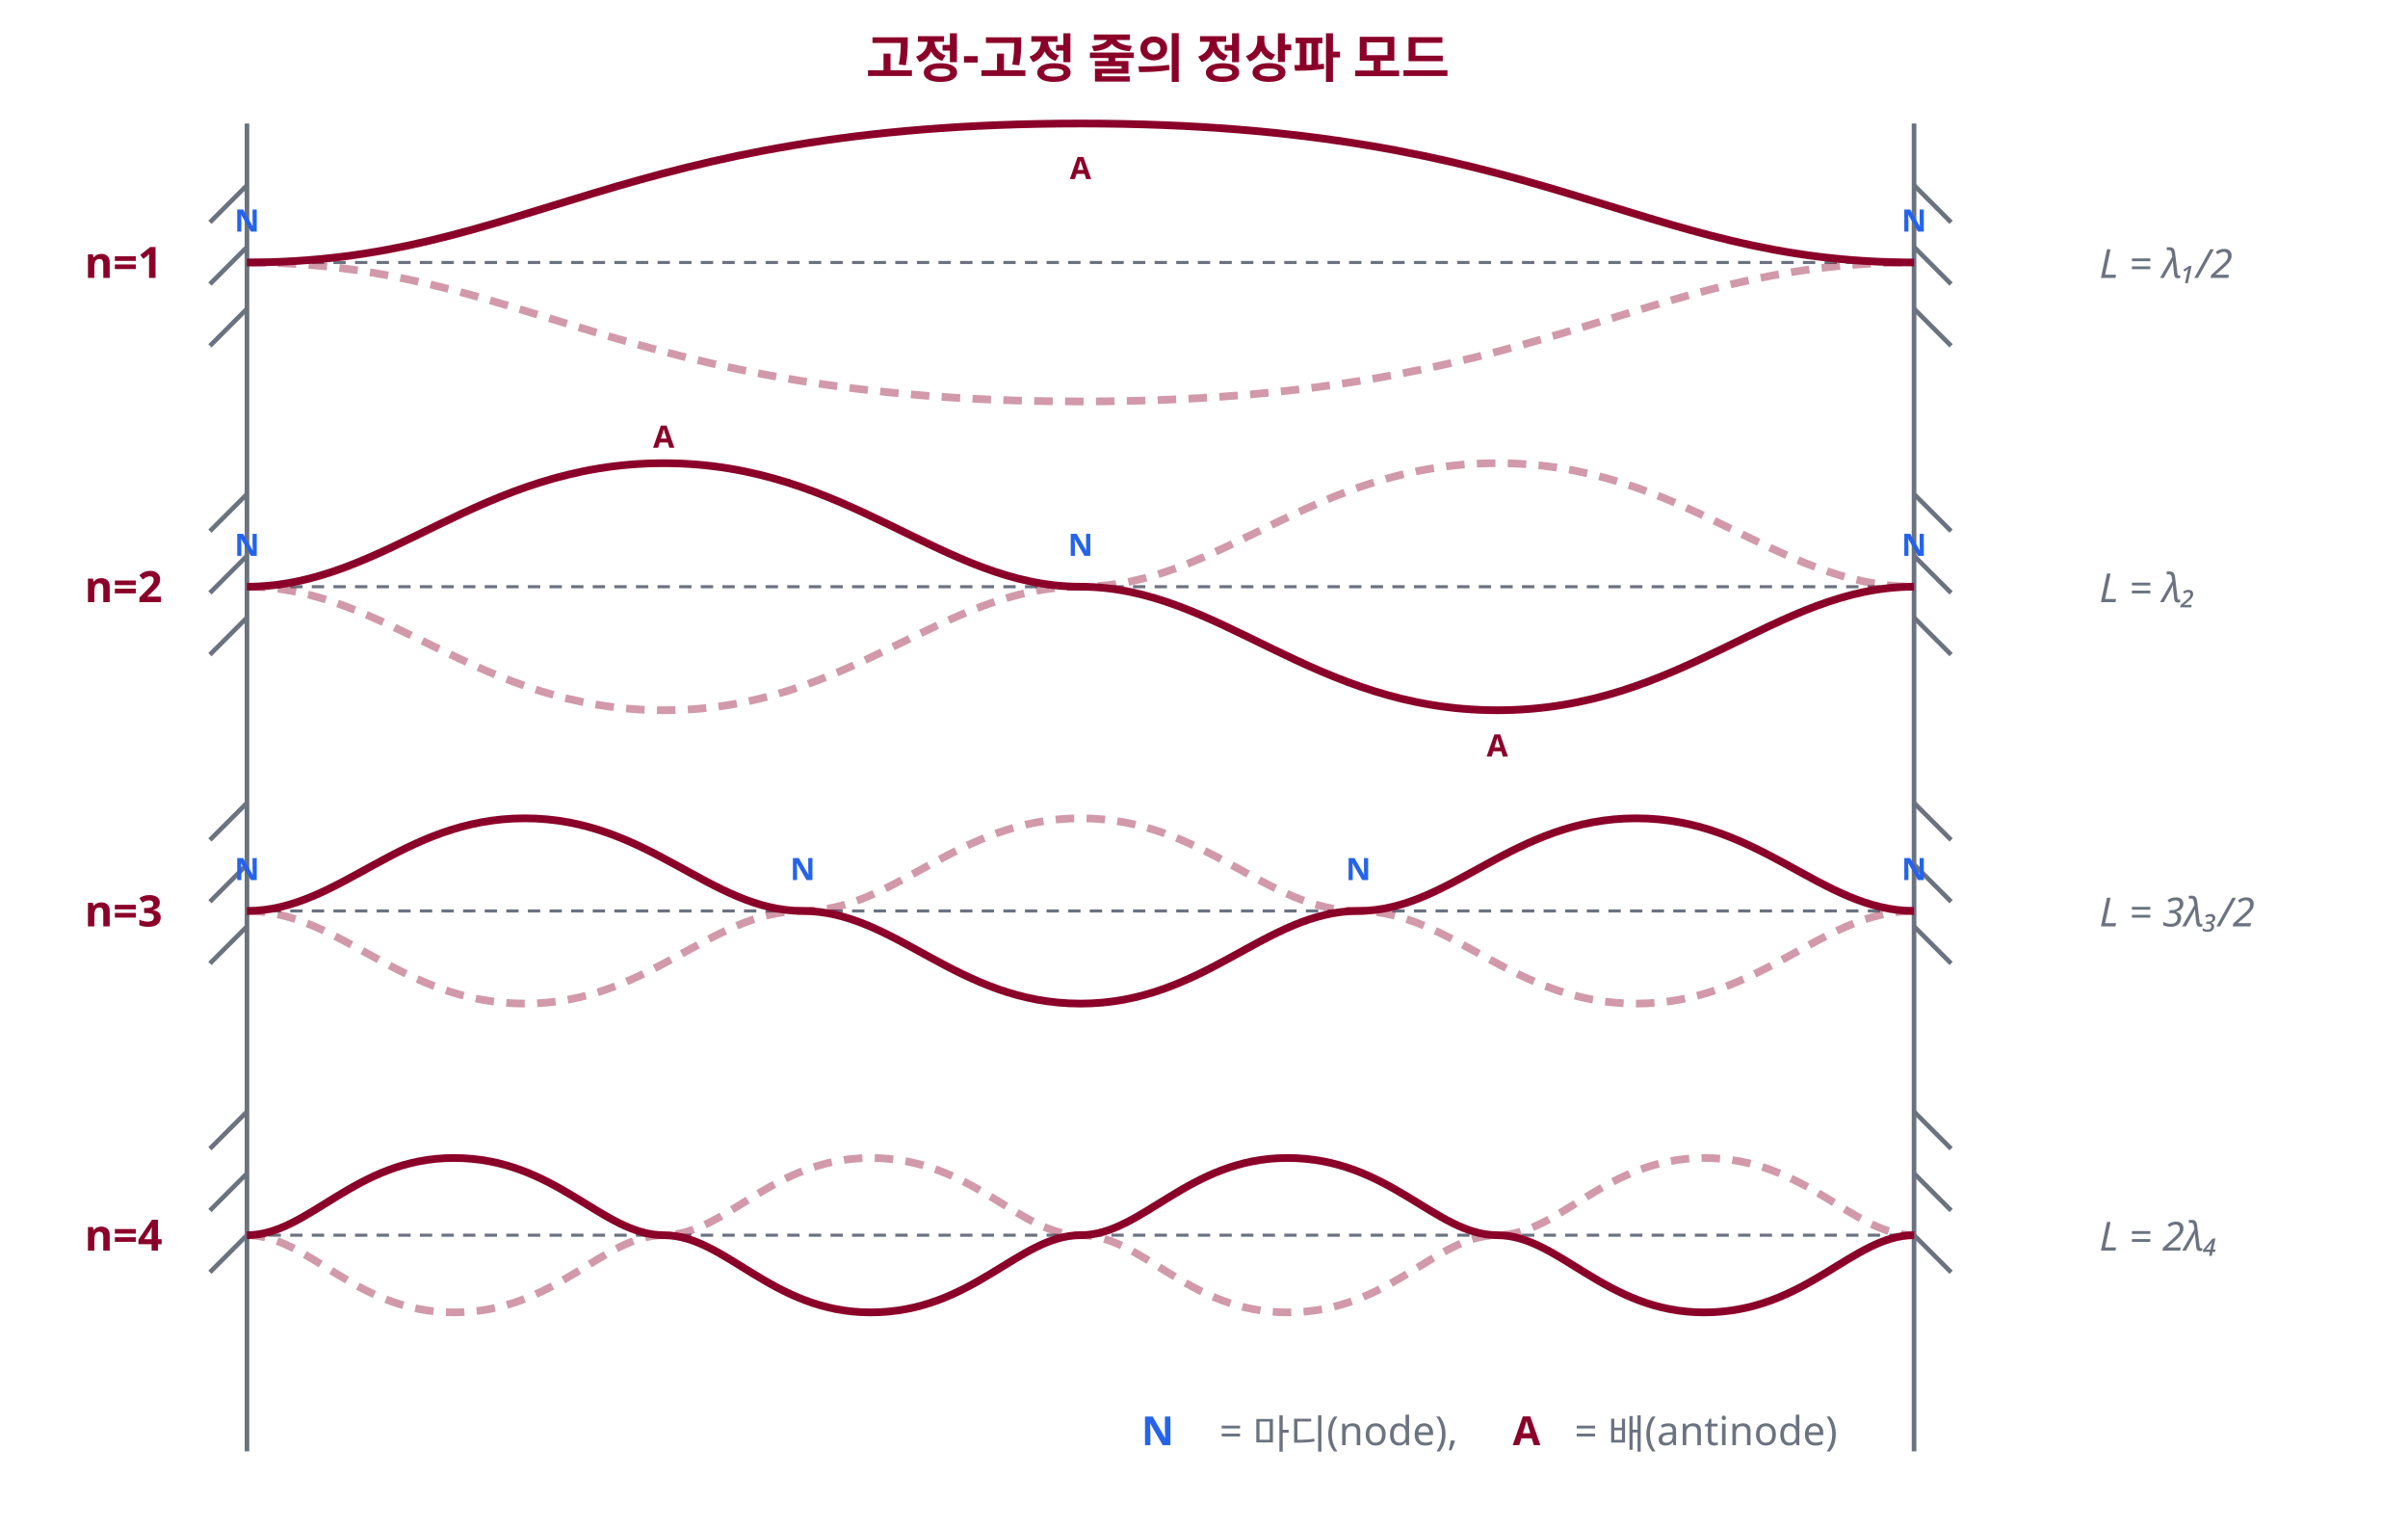
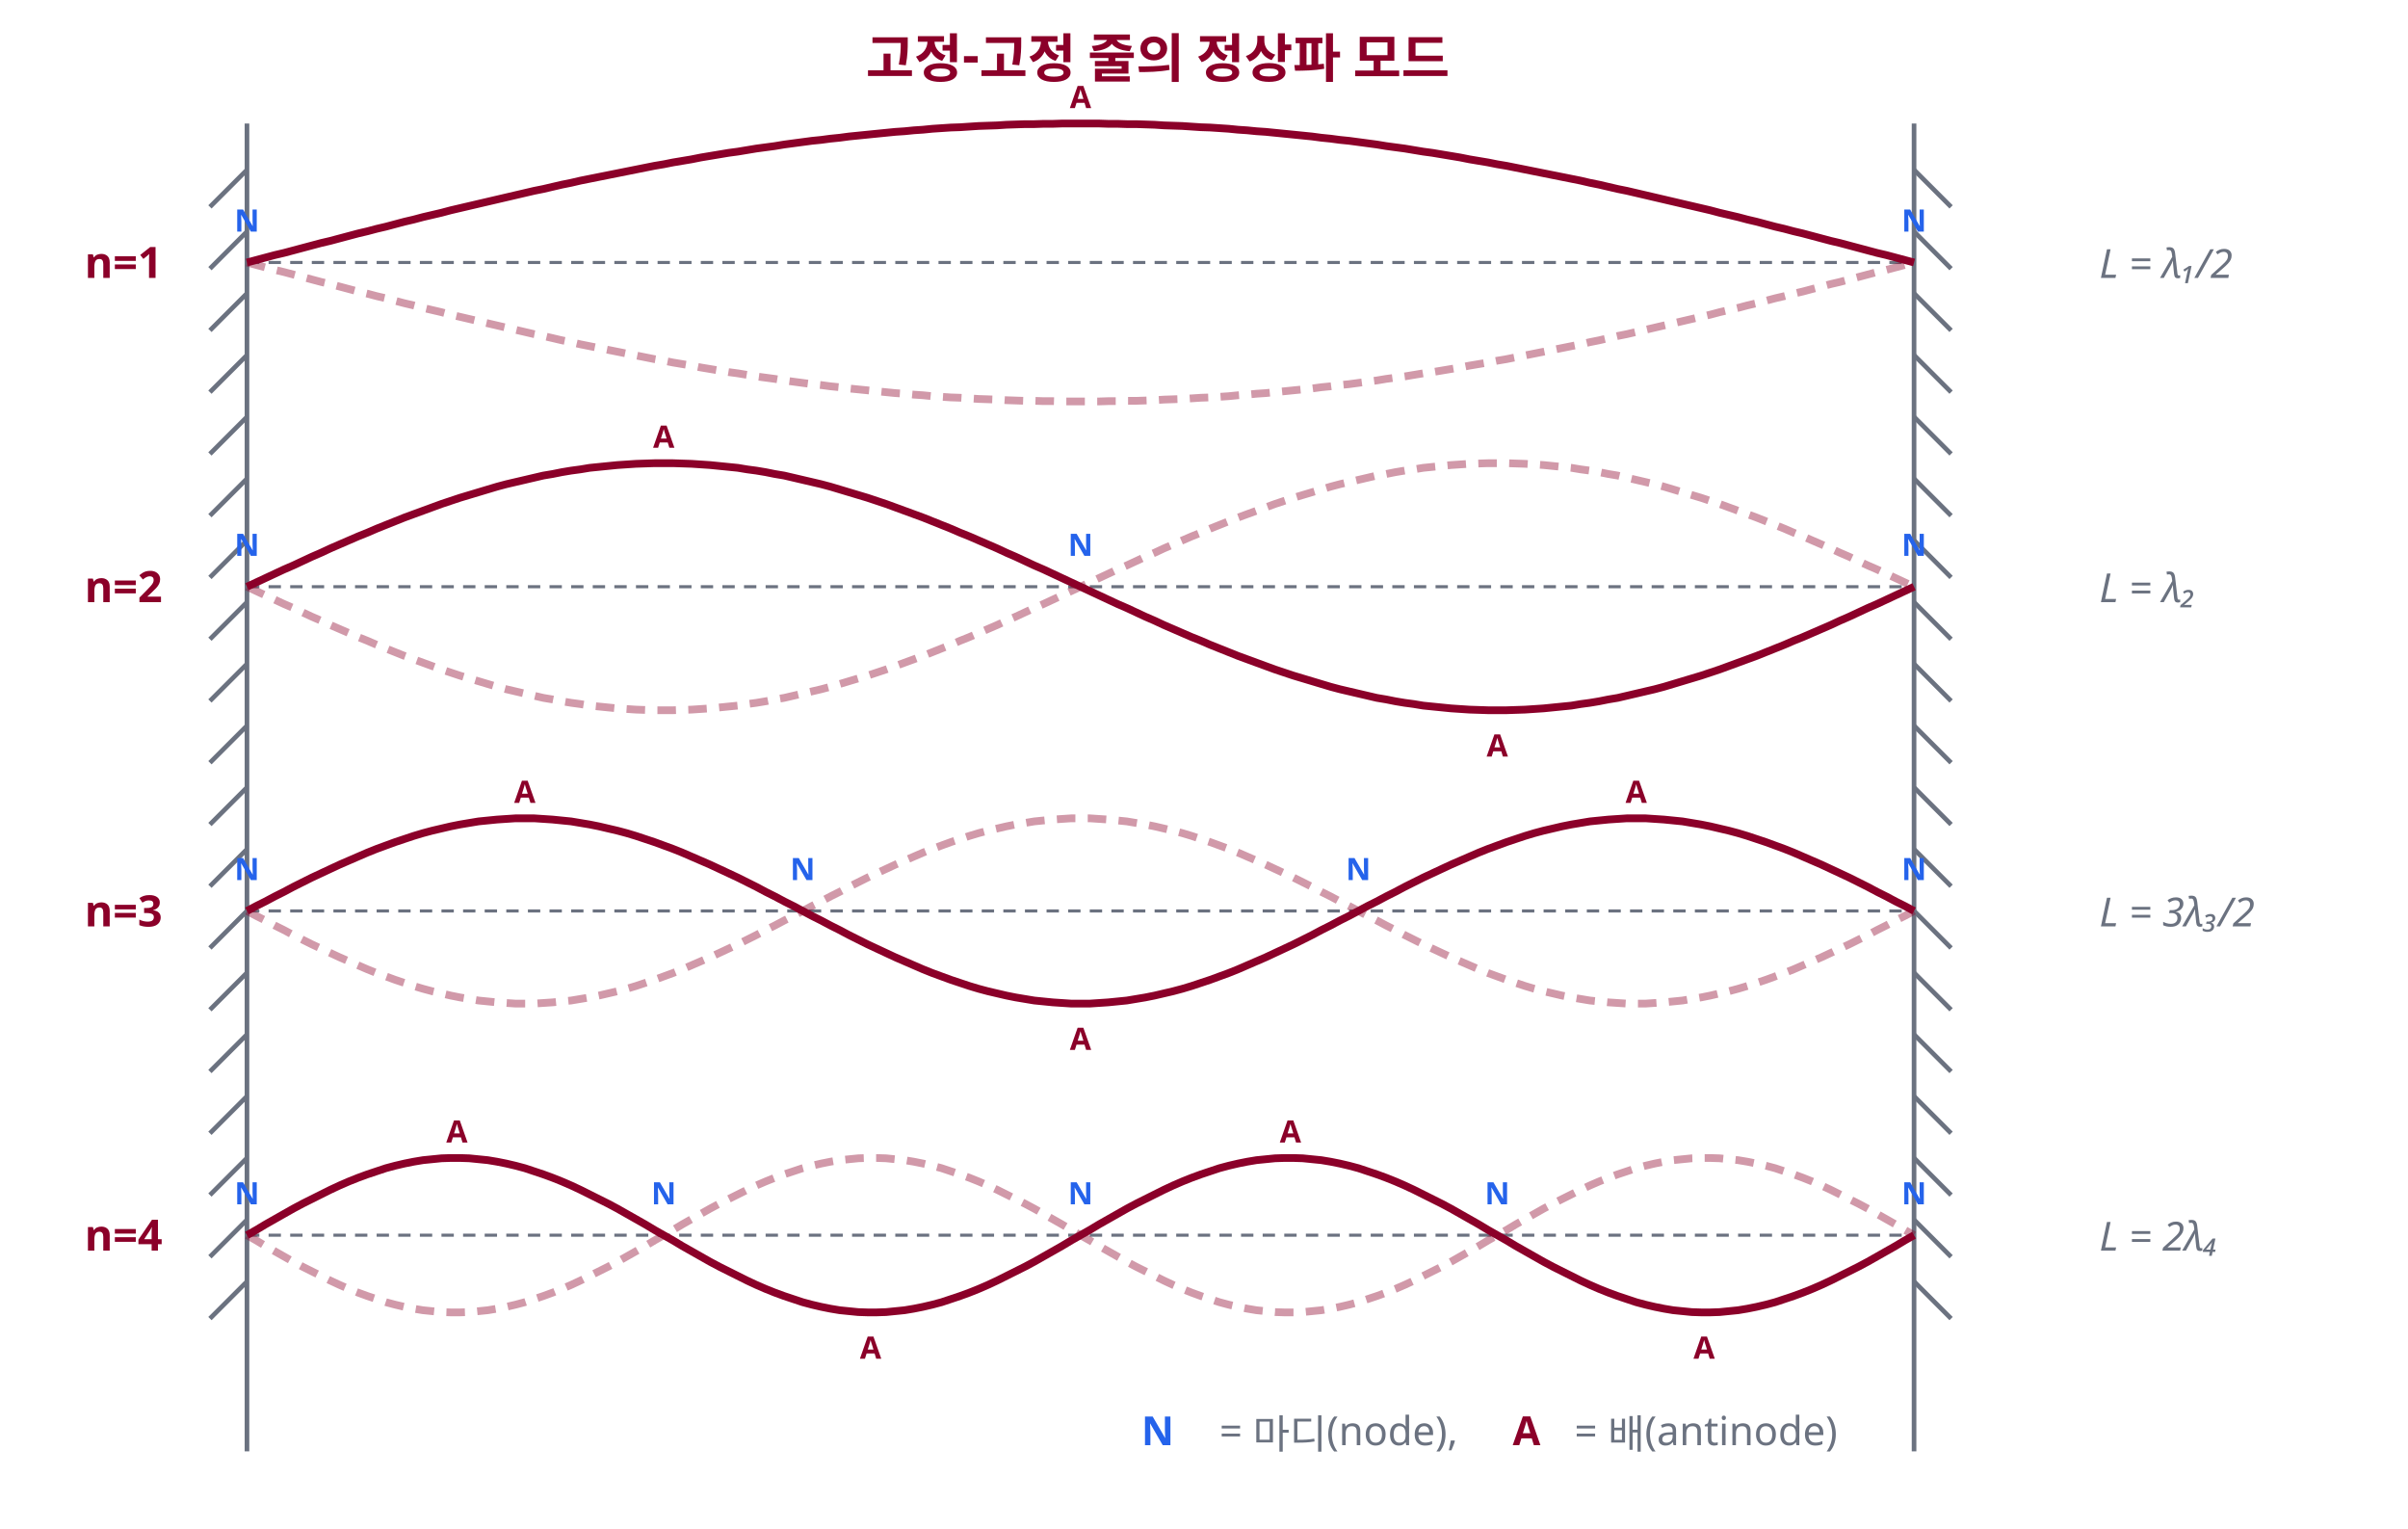
<svg xmlns="http://www.w3.org/2000/svg" viewBox="0 0 780 495" font-family="sans-serif">
  <text x="375" y="25" text-anchor="middle" font-size="17" font-weight="bold" fill="#8B0029">고정-고정 줄의 정상파 모드</text>
  <g stroke="#6B7280" stroke-width="1.5">
    <line x1="80" y1="40" x2="80" y2="470" />
-     <line x1="80" y1="60" x2="68" y2="72" />
-     <line x1="80" y1="80" x2="68" y2="92" />
-     <line x1="80" y1="100" x2="68" y2="112" />
-     <line x1="80" y1="160" x2="68" y2="172" />
-     <line x1="80" y1="180" x2="68" y2="192" />
-     <line x1="80" y1="200" x2="68" y2="212" />
-     <line x1="80" y1="260" x2="68" y2="272" />
-     <line x1="80" y1="280" x2="68" y2="292" />
-     <line x1="80" y1="300" x2="68" y2="312" />
-     <line x1="80" y1="360" x2="68" y2="372" />
-     <line x1="80" y1="380" x2="68" y2="392" />
-     <line x1="80" y1="400" x2="68" y2="412" />
    <line x1="620" y1="40" x2="620" y2="470" />
-     <line x1="620" y1="60" x2="632" y2="72" />
-     <line x1="620" y1="80" x2="632" y2="92" />
-     <line x1="620" y1="100" x2="632" y2="112" />
-     <line x1="620" y1="160" x2="632" y2="172" />
-     <line x1="620" y1="180" x2="632" y2="192" />
-     <line x1="620" y1="200" x2="632" y2="212" />
-     <line x1="620" y1="260" x2="632" y2="272" />
-     <line x1="620" y1="280" x2="632" y2="292" />
-     <line x1="620" y1="300" x2="632" y2="312" />
-     <line x1="620" y1="360" x2="632" y2="372" />
-     <line x1="620" y1="380" x2="632" y2="392" />
-     <line x1="620" y1="400" x2="632" y2="412" />
+     <line x1="80" y1="55" x2="68" y2="67" />
+     <line x1="620" y1="55" x2="632" y2="67" />
+     <line x1="80" y1="75" x2="68" y2="87" />
+     <line x1="620" y1="75" x2="632" y2="87" />
+     <line x1="80" y1="95" x2="68" y2="107" />
+     <line x1="620" y1="95" x2="632" y2="107" />
+     <line x1="80" y1="115" x2="68" y2="127" />
+     <line x1="620" y1="115" x2="632" y2="127" />
+     <line x1="80" y1="135" x2="68" y2="147" />
+     <line x1="620" y1="135" x2="632" y2="147" />
+     <line x1="80" y1="155" x2="68" y2="167" />
+     <line x1="620" y1="155" x2="632" y2="167" />
+     <line x1="80" y1="175" x2="68" y2="187" />
+     <line x1="620" y1="175" x2="632" y2="187" />
+     <line x1="80" y1="195" x2="68" y2="207" />
+     <line x1="620" y1="195" x2="632" y2="207" />
+     <line x1="80" y1="215" x2="68" y2="227" />
+     <line x1="620" y1="215" x2="632" y2="227" />
+     <line x1="80" y1="235" x2="68" y2="247" />
+     <line x1="620" y1="235" x2="632" y2="247" />
+     <line x1="80" y1="255" x2="68" y2="267" />
+     <line x1="620" y1="255" x2="632" y2="267" />
+     <line x1="80" y1="275" x2="68" y2="287" />
+     <line x1="620" y1="275" x2="632" y2="287" />
+     <line x1="80" y1="295" x2="68" y2="307" />
+     <line x1="620" y1="295" x2="632" y2="307" />
+     <line x1="80" y1="315" x2="68" y2="327" />
+     <line x1="620" y1="315" x2="632" y2="327" />
+     <line x1="80" y1="335" x2="68" y2="347" />
+     <line x1="620" y1="335" x2="632" y2="347" />
+     <line x1="80" y1="355" x2="68" y2="367" />
+     <line x1="620" y1="355" x2="632" y2="367" />
+     <line x1="80" y1="375" x2="68" y2="387" />
+     <line x1="620" y1="375" x2="632" y2="387" />
+     <line x1="80" y1="395" x2="68" y2="407" />
+     <line x1="620" y1="395" x2="632" y2="407" />
+     <line x1="80" y1="415" x2="68" y2="427" />
+     <line x1="620" y1="415" x2="632" y2="427" />
  </g>
  <text x="40" y="90" text-anchor="middle" font-size="14" font-weight="bold" fill="#8B0029">n=1</text>
  <line x1="80" y1="85" x2="620" y2="85" stroke="#6B7280" stroke-width="1" stroke-dasharray="4 3" />
-   <path d="M 80,85 C 170,85 200,40 350,40 C 500,40 530,85 620,85" fill="none" stroke="#8B0029" stroke-width="2.5" />
-   <path d="M 80,85 C 170,85 200,130 350,130 C 500,130 530,85 620,85" fill="none" stroke="#8B0029" stroke-width="2.5" stroke-dasharray="6 4" opacity="0.4" />
+   <path d="M 80.0,85.0 L 83.0,84.2 L 86.0,83.4 L 89.0,82.6 L 92.0,81.9 L 95.0,81.1 L 98.0,80.3 L 101.0,79.5 L 104.0,78.7 L 107.0,78.0 L 110.0,77.2 L 113.0,76.4 L 116.0,75.6 L 119.0,74.9 L 122.0,74.1 L 125.0,73.4 L 128.0,72.6 L 131.0,71.8 L 134.0,71.1 L 137.0,70.3 L 140.0,69.6 L 143.0,68.9 L 146.0,68.1 L 149.0,67.4 L 152.0,66.7 L 155.0,66.0 L 158.0,65.3 L 161.0,64.6 L 164.0,63.9 L 167.0,63.2 L 170.0,62.5 L 173.0,61.8 L 176.0,61.2 L 179.0,60.5 L 182.0,59.8 L 185.0,59.2 L 188.0,58.5 L 191.0,57.9 L 194.0,57.3 L 197.0,56.7 L 200.0,56.1 L 203.0,55.5 L 206.0,54.9 L 209.0,54.3 L 212.0,53.7 L 215.0,53.2 L 218.0,52.6 L 221.0,52.1 L 224.0,51.6 L 227.0,51.0 L 230.0,50.5 L 233.0,50.0 L 236.0,49.5 L 239.0,49.1 L 242.0,48.6 L 245.0,48.1 L 248.0,47.7 L 251.0,47.3 L 254.0,46.8 L 257.0,46.4 L 260.0,46.0 L 263.0,45.6 L 266.0,45.3 L 269.0,44.9 L 272.0,44.6 L 275.0,44.2 L 278.0,43.9 L 281.0,43.6 L 284.0,43.3 L 287.0,43.0 L 290.0,42.7 L 293.0,42.5 L 296.0,42.2 L 299.0,42.0 L 302.0,41.7 L 305.0,41.5 L 308.0,41.3 L 311.0,41.2 L 314.0,41.0 L 317.0,40.8 L 320.0,40.7 L 323.0,40.6 L 326.0,40.4 L 329.0,40.3 L 332.0,40.2 L 335.0,40.2 L 338.0,40.1 L 341.0,40.1 L 344.0,40.0 L 347.0,40.0 L 350.0,40.0 L 353.0,40.0 L 356.0,40.0 L 359.0,40.1 L 362.0,40.1 L 365.0,40.2 L 368.0,40.2 L 371.0,40.3 L 374.0,40.4 L 377.0,40.6 L 380.0,40.7 L 383.0,40.8 L 386.0,41.0 L 389.0,41.2 L 392.0,41.3 L 395.0,41.5 L 398.0,41.7 L 401.0,42.0 L 404.0,42.2 L 407.0,42.5 L 410.0,42.7 L 413.0,43.0 L 416.0,43.3 L 419.0,43.6 L 422.0,43.9 L 425.0,44.2 L 428.0,44.6 L 431.0,44.9 L 434.0,45.3 L 437.0,45.6 L 440.0,46.0 L 443.0,46.4 L 446.0,46.8 L 449.0,47.3 L 452.0,47.7 L 455.0,48.1 L 458.0,48.6 L 461.0,49.1 L 464.0,49.5 L 467.0,50.0 L 470.0,50.5 L 473.0,51.0 L 476.0,51.6 L 479.0,52.1 L 482.0,52.6 L 485.0,53.2 L 488.0,53.7 L 491.0,54.3 L 494.0,54.9 L 497.0,55.5 L 500.0,56.1 L 503.0,56.7 L 506.0,57.3 L 509.0,57.9 L 512.0,58.5 L 515.0,59.2 L 518.0,59.8 L 521.0,60.5 L 524.0,61.2 L 527.0,61.8 L 530.0,62.5 L 533.0,63.2 L 536.0,63.9 L 539.0,64.6 L 542.0,65.3 L 545.0,66.0 L 548.0,66.7 L 551.0,67.4 L 554.0,68.1 L 557.0,68.9 L 560.0,69.6 L 563.0,70.3 L 566.0,71.1 L 569.0,71.8 L 572.0,72.6 L 575.0,73.4 L 578.0,74.1 L 581.0,74.9 L 584.0,75.6 L 587.0,76.4 L 590.0,77.2 L 593.0,78.0 L 596.0,78.7 L 599.0,79.5 L 602.0,80.3 L 605.0,81.1 L 608.0,81.9 L 611.0,82.6 L 614.0,83.4 L 617.0,84.2 L 620.0,85.0" fill="none" stroke="#8B0029" stroke-width="2.5" />
+   <path d="M 80.0,85.0 L 83.0,85.8 L 86.0,86.6 L 89.0,87.4 L 92.0,88.1 L 95.0,88.9 L 98.0,89.7 L 101.0,90.5 L 104.0,91.3 L 107.0,92.0 L 110.0,92.8 L 113.0,93.6 L 116.0,94.4 L 119.0,95.1 L 122.0,95.9 L 125.0,96.6 L 128.0,97.4 L 131.0,98.2 L 134.0,98.9 L 137.0,99.7 L 140.0,100.4 L 143.0,101.1 L 146.0,101.9 L 149.0,102.6 L 152.0,103.3 L 155.0,104.0 L 158.0,104.7 L 161.0,105.4 L 164.0,106.1 L 167.0,106.8 L 170.0,107.5 L 173.0,108.2 L 176.0,108.8 L 179.0,109.5 L 182.0,110.2 L 185.0,110.8 L 188.0,111.5 L 191.0,112.1 L 194.0,112.7 L 197.0,113.3 L 200.0,113.9 L 203.0,114.5 L 206.0,115.1 L 209.0,115.7 L 212.0,116.3 L 215.0,116.8 L 218.0,117.4 L 221.0,117.9 L 224.0,118.4 L 227.0,119.0 L 230.0,119.5 L 233.0,120.0 L 236.0,120.5 L 239.0,120.9 L 242.0,121.4 L 245.0,121.9 L 248.0,122.3 L 251.0,122.7 L 254.0,123.2 L 257.0,123.6 L 260.0,124.0 L 263.0,124.4 L 266.0,124.7 L 269.0,125.1 L 272.0,125.4 L 275.0,125.8 L 278.0,126.1 L 281.0,126.4 L 284.0,126.7 L 287.0,127.0 L 290.0,127.3 L 293.0,127.5 L 296.0,127.8 L 299.0,128.0 L 302.0,128.3 L 305.0,128.5 L 308.0,128.7 L 311.0,128.8 L 314.0,129.0 L 317.0,129.2 L 320.0,129.3 L 323.0,129.4 L 326.0,129.6 L 329.0,129.7 L 332.0,129.8 L 335.0,129.8 L 338.0,129.9 L 341.0,129.9 L 344.0,130.0 L 347.0,130.0 L 350.0,130.0 L 353.0,130.0 L 356.0,130.0 L 359.0,129.9 L 362.0,129.9 L 365.0,129.8 L 368.0,129.8 L 371.0,129.7 L 374.0,129.6 L 377.0,129.4 L 380.0,129.3 L 383.0,129.2 L 386.0,129.0 L 389.0,128.8 L 392.0,128.7 L 395.0,128.5 L 398.0,128.3 L 401.0,128.0 L 404.0,127.8 L 407.0,127.5 L 410.0,127.3 L 413.0,127.0 L 416.0,126.7 L 419.0,126.4 L 422.0,126.1 L 425.0,125.8 L 428.0,125.4 L 431.0,125.1 L 434.0,124.7 L 437.0,124.4 L 440.0,124.0 L 443.0,123.6 L 446.0,123.2 L 449.0,122.7 L 452.0,122.3 L 455.0,121.9 L 458.0,121.4 L 461.0,120.9 L 464.0,120.5 L 467.0,120.0 L 470.0,119.5 L 473.0,119.0 L 476.0,118.4 L 479.0,117.9 L 482.0,117.4 L 485.0,116.8 L 488.0,116.3 L 491.0,115.7 L 494.0,115.1 L 497.0,114.5 L 500.0,113.9 L 503.0,113.3 L 506.0,112.7 L 509.0,112.1 L 512.0,111.5 L 515.0,110.8 L 518.0,110.2 L 521.0,109.5 L 524.0,108.8 L 527.0,108.2 L 530.0,107.5 L 533.0,106.8 L 536.0,106.1 L 539.0,105.4 L 542.0,104.7 L 545.0,104.0 L 548.0,103.3 L 551.0,102.6 L 554.0,101.9 L 557.0,101.1 L 560.0,100.4 L 563.0,99.7 L 566.0,98.9 L 569.0,98.2 L 572.0,97.4 L 575.0,96.6 L 578.0,95.9 L 581.0,95.1 L 584.0,94.4 L 587.0,93.6 L 590.0,92.8 L 593.0,92.0 L 596.0,91.3 L 599.0,90.5 L 602.0,89.7 L 605.0,88.9 L 608.0,88.1 L 611.0,87.4 L 614.0,86.6 L 617.0,85.8 L 620.0,85.0" fill="none" stroke="#8B0029" stroke-width="2.5" stroke-dasharray="6 4" opacity="0.4" />
  <text x="80" y="75" text-anchor="middle" font-size="10" fill="#2563EB" font-weight="bold">N</text>
  <text x="620" y="75" text-anchor="middle" font-size="10" fill="#2563EB" font-weight="bold">N</text>
-   <text x="350" y="58" text-anchor="middle" font-size="10" fill="#8B0029" font-weight="bold">A</text>
+   <text x="350" y="35" text-anchor="middle" font-size="10" fill="#8B0029" font-weight="bold">A</text>
  <text x="680" y="90" font-size="13" fill="#6B7280" font-style="italic">L = λ₁/2</text>
  <text x="40" y="195" text-anchor="middle" font-size="14" font-weight="bold" fill="#8B0029">n=2</text>
  <line x1="80" y1="190" x2="620" y2="190" stroke="#6B7280" stroke-width="1" stroke-dasharray="4 3" />
-   <path d="M 80,190 C 125,190 155,150 215,150 C 275,150 305,190 350,190 C 395,190 425,230 485,230 C 545,230 575,190 620,190" fill="none" stroke="#8B0029" stroke-width="2.5" />
-   <path d="M 80,190 C 125,190 155,230 215,230 C 275,230 305,190 350,190 C 395,190 425,150 485,150 C 545,150 575,190 620,190" fill="none" stroke="#8B0029" stroke-width="2.5" stroke-dasharray="6 4" opacity="0.4" />
+   <path d="M 80.0,190.0 L 83.0,188.6 L 86.0,187.2 L 89.0,185.8 L 92.0,184.4 L 95.0,183.1 L 98.0,181.7 L 101.0,180.3 L 104.0,179.0 L 107.0,177.6 L 110.0,176.3 L 113.0,175.0 L 116.0,173.7 L 119.0,172.5 L 122.0,171.2 L 125.0,170.0 L 128.0,168.8 L 131.0,167.6 L 134.0,166.5 L 137.0,165.4 L 140.0,164.3 L 143.0,163.2 L 146.0,162.2 L 149.0,161.2 L 152.0,160.3 L 155.0,159.4 L 158.0,158.5 L 161.0,157.6 L 164.0,156.8 L 167.0,156.1 L 170.0,155.4 L 173.0,154.7 L 176.0,154.0 L 179.0,153.5 L 182.0,152.9 L 185.0,152.4 L 188.0,152.0 L 191.0,151.5 L 194.0,151.2 L 197.0,150.9 L 200.0,150.6 L 203.0,150.4 L 206.0,150.2 L 209.0,150.1 L 212.0,150.0 L 215.0,150.0 L 218.0,150.0 L 221.0,150.1 L 224.0,150.2 L 227.0,150.4 L 230.0,150.6 L 233.0,150.9 L 236.0,151.2 L 239.0,151.5 L 242.0,152.0 L 245.0,152.4 L 248.0,152.9 L 251.0,153.5 L 254.0,154.0 L 257.0,154.7 L 260.0,155.4 L 263.0,156.1 L 266.0,156.8 L 269.0,157.6 L 272.0,158.5 L 275.0,159.4 L 278.0,160.3 L 281.0,161.2 L 284.0,162.2 L 287.0,163.2 L 290.0,164.3 L 293.0,165.4 L 296.0,166.5 L 299.0,167.6 L 302.0,168.8 L 305.0,170.0 L 308.0,171.2 L 311.0,172.5 L 314.0,173.7 L 317.0,175.0 L 320.0,176.3 L 323.0,177.6 L 326.0,179.0 L 329.0,180.3 L 332.0,181.7 L 335.0,183.1 L 338.0,184.4 L 341.0,185.8 L 344.0,187.2 L 347.0,188.6 L 350.0,190.0 L 353.0,191.4 L 356.0,192.8 L 359.0,194.2 L 362.0,195.6 L 365.0,196.9 L 368.0,198.3 L 371.0,199.7 L 374.0,201.0 L 377.0,202.4 L 380.0,203.7 L 383.0,205.0 L 386.0,206.3 L 389.0,207.5 L 392.0,208.8 L 395.0,210.0 L 398.0,211.2 L 401.0,212.4 L 404.0,213.5 L 407.0,214.6 L 410.0,215.7 L 413.0,216.8 L 416.0,217.8 L 419.0,218.8 L 422.0,219.7 L 425.0,220.6 L 428.0,221.5 L 431.0,222.4 L 434.0,223.2 L 437.0,223.9 L 440.0,224.6 L 443.0,225.3 L 446.0,226.0 L 449.0,226.5 L 452.0,227.1 L 455.0,227.6 L 458.0,228.0 L 461.0,228.5 L 464.0,228.8 L 467.0,229.1 L 470.0,229.4 L 473.0,229.6 L 476.0,229.8 L 479.0,229.9 L 482.0,230.0 L 485.0,230.0 L 488.0,230.0 L 491.0,229.9 L 494.0,229.8 L 497.0,229.6 L 500.0,229.4 L 503.0,229.1 L 506.0,228.8 L 509.0,228.5 L 512.0,228.0 L 515.0,227.6 L 518.0,227.1 L 521.0,226.5 L 524.0,226.0 L 527.0,225.3 L 530.0,224.6 L 533.0,223.9 L 536.0,223.2 L 539.0,222.4 L 542.0,221.5 L 545.0,220.6 L 548.0,219.7 L 551.0,218.8 L 554.0,217.8 L 557.0,216.8 L 560.0,215.7 L 563.0,214.6 L 566.0,213.5 L 569.0,212.4 L 572.0,211.2 L 575.0,210.0 L 578.0,208.8 L 581.0,207.5 L 584.0,206.3 L 587.0,205.0 L 590.0,203.7 L 593.0,202.4 L 596.0,201.0 L 599.0,199.7 L 602.0,198.3 L 605.0,196.9 L 608.0,195.6 L 611.0,194.2 L 614.0,192.8 L 617.0,191.4 L 620.0,190.0" fill="none" stroke="#8B0029" stroke-width="2.5" />
+   <path d="M 80.0,190.0 L 83.0,191.4 L 86.0,192.8 L 89.0,194.2 L 92.0,195.6 L 95.0,196.9 L 98.0,198.3 L 101.0,199.7 L 104.0,201.0 L 107.0,202.4 L 110.0,203.7 L 113.0,205.0 L 116.0,206.3 L 119.0,207.5 L 122.0,208.8 L 125.0,210.0 L 128.0,211.2 L 131.0,212.4 L 134.0,213.5 L 137.0,214.6 L 140.0,215.7 L 143.0,216.8 L 146.0,217.8 L 149.0,218.8 L 152.0,219.7 L 155.0,220.6 L 158.0,221.5 L 161.0,222.4 L 164.0,223.2 L 167.0,223.9 L 170.0,224.6 L 173.0,225.3 L 176.0,226.0 L 179.0,226.5 L 182.0,227.1 L 185.0,227.6 L 188.0,228.0 L 191.0,228.5 L 194.0,228.8 L 197.0,229.1 L 200.0,229.4 L 203.0,229.6 L 206.0,229.8 L 209.0,229.9 L 212.0,230.0 L 215.0,230.0 L 218.0,230.0 L 221.0,229.9 L 224.0,229.8 L 227.0,229.6 L 230.0,229.4 L 233.0,229.1 L 236.0,228.8 L 239.0,228.5 L 242.0,228.0 L 245.0,227.6 L 248.0,227.1 L 251.0,226.5 L 254.0,226.0 L 257.0,225.3 L 260.0,224.6 L 263.0,223.9 L 266.0,223.2 L 269.0,222.4 L 272.0,221.5 L 275.0,220.6 L 278.0,219.7 L 281.0,218.8 L 284.0,217.8 L 287.0,216.8 L 290.0,215.7 L 293.0,214.6 L 296.0,213.5 L 299.0,212.4 L 302.0,211.2 L 305.0,210.0 L 308.0,208.8 L 311.0,207.5 L 314.0,206.3 L 317.0,205.0 L 320.0,203.7 L 323.0,202.4 L 326.0,201.0 L 329.0,199.7 L 332.0,198.3 L 335.0,196.9 L 338.0,195.6 L 341.0,194.2 L 344.0,192.8 L 347.0,191.4 L 350.0,190.0 L 353.0,188.6 L 356.0,187.2 L 359.0,185.8 L 362.0,184.4 L 365.0,183.1 L 368.0,181.7 L 371.0,180.3 L 374.0,179.0 L 377.0,177.6 L 380.0,176.3 L 383.0,175.0 L 386.0,173.7 L 389.0,172.5 L 392.0,171.2 L 395.0,170.0 L 398.0,168.8 L 401.0,167.6 L 404.0,166.5 L 407.0,165.4 L 410.0,164.3 L 413.0,163.2 L 416.0,162.2 L 419.0,161.2 L 422.0,160.3 L 425.0,159.4 L 428.0,158.5 L 431.0,157.6 L 434.0,156.8 L 437.0,156.1 L 440.0,155.4 L 443.0,154.7 L 446.0,154.0 L 449.0,153.5 L 452.0,152.9 L 455.0,152.4 L 458.0,152.0 L 461.0,151.5 L 464.0,151.2 L 467.0,150.9 L 470.0,150.6 L 473.0,150.4 L 476.0,150.2 L 479.0,150.1 L 482.0,150.0 L 485.0,150.0 L 488.0,150.0 L 491.0,150.1 L 494.0,150.2 L 497.0,150.4 L 500.0,150.6 L 503.0,150.9 L 506.0,151.2 L 509.0,151.5 L 512.0,152.0 L 515.0,152.4 L 518.0,152.9 L 521.0,153.5 L 524.0,154.0 L 527.0,154.7 L 530.0,155.4 L 533.0,156.1 L 536.0,156.8 L 539.0,157.6 L 542.0,158.5 L 545.0,159.4 L 548.0,160.3 L 551.0,161.2 L 554.0,162.2 L 557.0,163.2 L 560.0,164.3 L 563.0,165.4 L 566.0,166.5 L 569.0,167.6 L 572.0,168.8 L 575.0,170.0 L 578.0,171.2 L 581.0,172.5 L 584.0,173.7 L 587.0,175.0 L 590.0,176.3 L 593.0,177.6 L 596.0,179.0 L 599.0,180.3 L 602.0,181.7 L 605.0,183.1 L 608.0,184.4 L 611.0,185.8 L 614.0,187.2 L 617.0,188.6 L 620.0,190.0" fill="none" stroke="#8B0029" stroke-width="2.5" stroke-dasharray="6 4" opacity="0.4" />
  <text x="80" y="180" text-anchor="middle" font-size="10" fill="#2563EB" font-weight="bold">N</text>
  <text x="350" y="180" text-anchor="middle" font-size="10" fill="#2563EB" font-weight="bold">N</text>
  <text x="620" y="180" text-anchor="middle" font-size="10" fill="#2563EB" font-weight="bold">N</text>
  <text x="215" y="145" text-anchor="middle" font-size="10" fill="#8B0029" font-weight="bold">A</text>
  <text x="485" y="245" text-anchor="middle" font-size="10" fill="#8B0029" font-weight="bold">A</text>
  <text x="680" y="195" font-size="13" fill="#6B7280" font-style="italic">L = λ₂</text>
  <text x="40" y="300" text-anchor="middle" font-size="14" font-weight="bold" fill="#8B0029">n=3</text>
  <line x1="80" y1="295" x2="620" y2="295" stroke="#6B7280" stroke-width="1" stroke-dasharray="4 3" />
-   <path d="M 80,295 C 110,295 130,265 170,265 C 210,265 230,295 260,295 C 290,295 310,325 350,325 C 390,325 410,295 440,295 C 470,295 490,265 530,265 C 570,265 590,295 620,295" fill="none" stroke="#8B0029" stroke-width="2.5" />
-   <path d="M 80,295 C 110,295 130,325 170,325 C 210,325 230,295 260,295 C 290,295 310,265 350,265 C 390,265 410,295 440,295 C 470,295 490,325 530,325 C 570,325 590,295 620,295" fill="none" stroke="#8B0029" stroke-width="2.5" stroke-dasharray="6 4" opacity="0.4" />
+   <path d="M 80.0,295.0 L 83.0,293.4 L 86.0,291.9 L 89.0,290.3 L 92.0,288.8 L 95.0,287.2 L 98.0,285.7 L 101.0,284.2 L 104.0,282.8 L 107.0,281.4 L 110.0,280.0 L 113.0,278.7 L 116.0,277.4 L 119.0,276.1 L 122.0,274.9 L 125.0,273.8 L 128.0,272.7 L 131.0,271.7 L 134.0,270.7 L 137.0,269.8 L 140.0,269.0 L 143.0,268.3 L 146.0,267.6 L 149.0,267.0 L 152.0,266.5 L 155.0,266.0 L 158.0,265.7 L 161.0,265.4 L 164.0,265.2 L 167.0,265.0 L 170.0,265.0 L 173.0,265.0 L 176.0,265.2 L 179.0,265.4 L 182.0,265.7 L 185.0,266.0 L 188.0,266.5 L 191.0,267.0 L 194.0,267.6 L 197.0,268.3 L 200.0,269.0 L 203.0,269.8 L 206.0,270.7 L 209.0,271.7 L 212.0,272.7 L 215.0,273.8 L 218.0,274.9 L 221.0,276.1 L 224.0,277.4 L 227.0,278.7 L 230.0,280.0 L 233.0,281.4 L 236.0,282.8 L 239.0,284.2 L 242.0,285.7 L 245.0,287.2 L 248.0,288.8 L 251.0,290.3 L 254.0,291.9 L 257.0,293.4 L 260.0,295.0 L 263.0,296.6 L 266.0,298.1 L 269.0,299.7 L 272.0,301.2 L 275.0,302.8 L 278.0,304.3 L 281.0,305.8 L 284.0,307.2 L 287.0,308.6 L 290.0,310.0 L 293.0,311.3 L 296.0,312.6 L 299.0,313.9 L 302.0,315.1 L 305.0,316.2 L 308.0,317.3 L 311.0,318.3 L 314.0,319.3 L 317.0,320.2 L 320.0,321.0 L 323.0,321.7 L 326.0,322.4 L 329.0,323.0 L 332.0,323.5 L 335.0,324.0 L 338.0,324.3 L 341.0,324.6 L 344.0,324.8 L 347.0,325.0 L 350.0,325.0 L 353.0,325.0 L 356.0,324.8 L 359.0,324.6 L 362.0,324.3 L 365.0,324.0 L 368.0,323.5 L 371.0,323.0 L 374.0,322.4 L 377.0,321.7 L 380.0,321.0 L 383.0,320.2 L 386.0,319.3 L 389.0,318.3 L 392.0,317.3 L 395.0,316.2 L 398.0,315.1 L 401.0,313.9 L 404.0,312.6 L 407.0,311.3 L 410.0,310.0 L 413.0,308.6 L 416.0,307.2 L 419.0,305.8 L 422.0,304.3 L 425.0,302.8 L 428.0,301.2 L 431.0,299.7 L 434.0,298.1 L 437.0,296.6 L 440.0,295.0 L 443.0,293.4 L 446.0,291.9 L 449.0,290.3 L 452.0,288.8 L 455.0,287.2 L 458.0,285.7 L 461.0,284.2 L 464.0,282.8 L 467.0,281.4 L 470.0,280.0 L 473.0,278.7 L 476.0,277.4 L 479.0,276.1 L 482.0,274.9 L 485.0,273.8 L 488.0,272.7 L 491.0,271.7 L 494.0,270.7 L 497.0,269.8 L 500.0,269.0 L 503.0,268.3 L 506.0,267.6 L 509.0,267.0 L 512.0,266.5 L 515.0,266.0 L 518.0,265.7 L 521.0,265.4 L 524.0,265.2 L 527.0,265.0 L 530.0,265.0 L 533.0,265.0 L 536.0,265.2 L 539.0,265.4 L 542.0,265.7 L 545.0,266.0 L 548.0,266.5 L 551.0,267.0 L 554.0,267.6 L 557.0,268.3 L 560.0,269.0 L 563.0,269.8 L 566.0,270.7 L 569.0,271.7 L 572.0,272.7 L 575.0,273.8 L 578.0,274.9 L 581.0,276.1 L 584.0,277.4 L 587.0,278.7 L 590.0,280.0 L 593.0,281.4 L 596.0,282.8 L 599.0,284.2 L 602.0,285.7 L 605.0,287.2 L 608.0,288.8 L 611.0,290.3 L 614.0,291.9 L 617.0,293.4 L 620.0,295.0" fill="none" stroke="#8B0029" stroke-width="2.5" />
+   <path d="M 80.0,295.0 L 83.0,296.6 L 86.0,298.1 L 89.0,299.7 L 92.0,301.2 L 95.0,302.8 L 98.0,304.3 L 101.0,305.8 L 104.0,307.2 L 107.0,308.6 L 110.0,310.0 L 113.0,311.3 L 116.0,312.6 L 119.0,313.9 L 122.0,315.1 L 125.0,316.2 L 128.0,317.3 L 131.0,318.3 L 134.0,319.3 L 137.0,320.2 L 140.0,321.0 L 143.0,321.7 L 146.0,322.4 L 149.0,323.0 L 152.0,323.5 L 155.0,324.0 L 158.0,324.3 L 161.0,324.6 L 164.0,324.8 L 167.0,325.0 L 170.0,325.0 L 173.0,325.0 L 176.0,324.8 L 179.0,324.6 L 182.0,324.3 L 185.0,324.0 L 188.0,323.5 L 191.0,323.0 L 194.0,322.4 L 197.0,321.7 L 200.0,321.0 L 203.0,320.2 L 206.0,319.3 L 209.0,318.3 L 212.0,317.3 L 215.0,316.2 L 218.0,315.1 L 221.0,313.9 L 224.0,312.6 L 227.0,311.3 L 230.0,310.0 L 233.0,308.6 L 236.0,307.2 L 239.0,305.8 L 242.0,304.3 L 245.0,302.8 L 248.0,301.2 L 251.0,299.7 L 254.0,298.1 L 257.0,296.6 L 260.0,295.0 L 263.0,293.4 L 266.0,291.9 L 269.0,290.3 L 272.0,288.8 L 275.0,287.2 L 278.0,285.7 L 281.0,284.2 L 284.0,282.8 L 287.0,281.4 L 290.0,280.0 L 293.0,278.7 L 296.0,277.4 L 299.0,276.1 L 302.0,274.9 L 305.0,273.8 L 308.0,272.7 L 311.0,271.7 L 314.0,270.7 L 317.0,269.8 L 320.0,269.0 L 323.0,268.3 L 326.0,267.6 L 329.0,267.0 L 332.0,266.5 L 335.0,266.0 L 338.0,265.7 L 341.0,265.4 L 344.0,265.2 L 347.0,265.0 L 350.0,265.0 L 353.0,265.0 L 356.0,265.2 L 359.0,265.4 L 362.0,265.7 L 365.0,266.0 L 368.0,266.5 L 371.0,267.0 L 374.0,267.6 L 377.0,268.3 L 380.0,269.0 L 383.0,269.8 L 386.0,270.7 L 389.0,271.7 L 392.0,272.7 L 395.0,273.8 L 398.0,274.9 L 401.0,276.1 L 404.0,277.4 L 407.0,278.7 L 410.0,280.0 L 413.0,281.4 L 416.0,282.8 L 419.0,284.2 L 422.0,285.7 L 425.0,287.2 L 428.0,288.8 L 431.0,290.3 L 434.0,291.9 L 437.0,293.4 L 440.0,295.0 L 443.0,296.6 L 446.0,298.1 L 449.0,299.7 L 452.0,301.2 L 455.0,302.8 L 458.0,304.3 L 461.0,305.8 L 464.0,307.2 L 467.0,308.6 L 470.0,310.0 L 473.0,311.3 L 476.0,312.6 L 479.0,313.9 L 482.0,315.1 L 485.0,316.2 L 488.0,317.3 L 491.0,318.3 L 494.0,319.3 L 497.0,320.2 L 500.0,321.0 L 503.0,321.7 L 506.0,322.4 L 509.0,323.0 L 512.0,323.5 L 515.0,324.0 L 518.0,324.3 L 521.0,324.6 L 524.0,324.8 L 527.0,325.0 L 530.0,325.0 L 533.0,325.0 L 536.0,324.8 L 539.0,324.6 L 542.0,324.3 L 545.0,324.0 L 548.0,323.5 L 551.0,323.0 L 554.0,322.4 L 557.0,321.7 L 560.0,321.0 L 563.0,320.2 L 566.0,319.3 L 569.0,318.3 L 572.0,317.3 L 575.0,316.2 L 578.0,315.1 L 581.0,313.9 L 584.0,312.6 L 587.0,311.3 L 590.0,310.0 L 593.0,308.6 L 596.0,307.2 L 599.0,305.8 L 602.0,304.3 L 605.0,302.8 L 608.0,301.2 L 611.0,299.7 L 614.0,298.1 L 617.0,296.6 L 620.0,295.0" fill="none" stroke="#8B0029" stroke-width="2.5" stroke-dasharray="6 4" opacity="0.4" />
  <text x="80" y="285" text-anchor="middle" font-size="10" fill="#2563EB" font-weight="bold">N</text>
  <text x="260" y="285" text-anchor="middle" font-size="10" fill="#2563EB" font-weight="bold">N</text>
  <text x="440" y="285" text-anchor="middle" font-size="10" fill="#2563EB" font-weight="bold">N</text>
  <text x="620" y="285" text-anchor="middle" font-size="10" fill="#2563EB" font-weight="bold">N</text>
+   <text x="170" y="260" text-anchor="middle" font-size="10" fill="#8B0029" font-weight="bold">A</text>
+   <text x="350" y="340" text-anchor="middle" font-size="10" fill="#8B0029" font-weight="bold">A</text>
+   <text x="530" y="260" text-anchor="middle" font-size="10" fill="#8B0029" font-weight="bold">A</text>
  <text x="680" y="300" font-size="13" fill="#6B7280" font-style="italic">L = 3λ₃/2</text>
  <text x="40" y="405" text-anchor="middle" font-size="14" font-weight="bold" fill="#8B0029">n=4</text>
  <line x1="80" y1="400" x2="620" y2="400" stroke="#6B7280" stroke-width="1" stroke-dasharray="4 3" />
-   <path d="M 80,400 C 100,400 115,375 147,375 C 180,375 195,400 215,400 C 235,400 250,425 282,425 C 315,425 330,400 350,400 C 370,400 385,375 417,375 C 450,375 465,400 485,400 C 505,400 520,425 552,425 C 585,425 600,400 620,400" fill="none" stroke="#8B0029" stroke-width="2.5" />
-   <path d="M 80,400 C 100,400 115,425 147,425 C 180,425 195,400 215,400 C 235,400 250,375 282,375 C 315,375 330,400 350,400 C 370,400 385,425 417,425 C 450,425 465,400 485,400 C 505,400 520,375 552,375 C 585,375 600,400 620,400" fill="none" stroke="#8B0029" stroke-width="2.5" stroke-dasharray="6 4" opacity="0.4" />
+   <path d="M 80.0,400.0 L 83.0,398.3 L 86.0,396.5 L 89.0,394.8 L 92.0,393.1 L 95.0,391.4 L 98.0,389.8 L 101.0,388.3 L 104.0,386.8 L 107.0,385.3 L 110.0,383.9 L 113.0,382.6 L 116.0,381.4 L 119.0,380.3 L 122.0,379.3 L 125.0,378.3 L 128.0,377.5 L 131.0,376.8 L 134.0,376.2 L 137.0,375.7 L 140.0,375.4 L 143.0,375.1 L 146.0,375.0 L 149.0,375.0 L 152.0,375.1 L 155.0,375.4 L 158.0,375.7 L 161.0,376.2 L 164.0,376.8 L 167.0,377.5 L 170.0,378.3 L 173.0,379.3 L 176.0,380.3 L 179.0,381.4 L 182.0,382.6 L 185.0,383.9 L 188.0,385.3 L 191.0,386.8 L 194.0,388.3 L 197.0,389.8 L 200.0,391.4 L 203.0,393.1 L 206.0,394.8 L 209.0,396.5 L 212.0,398.3 L 215.0,400.0 L 218.0,401.7 L 221.0,403.5 L 224.0,405.2 L 227.0,406.9 L 230.0,408.6 L 233.0,410.2 L 236.0,411.7 L 239.0,413.2 L 242.0,414.7 L 245.0,416.1 L 248.0,417.4 L 251.0,418.6 L 254.0,419.7 L 257.0,420.7 L 260.0,421.7 L 263.0,422.5 L 266.0,423.2 L 269.0,423.8 L 272.0,424.3 L 275.0,424.6 L 278.0,424.9 L 281.0,425.0 L 284.0,425.0 L 287.0,424.9 L 290.0,424.6 L 293.0,424.3 L 296.0,423.8 L 299.0,423.2 L 302.0,422.5 L 305.0,421.7 L 308.0,420.7 L 311.0,419.7 L 314.0,418.6 L 317.0,417.4 L 320.0,416.1 L 323.0,414.7 L 326.0,413.2 L 329.0,411.7 L 332.0,410.2 L 335.0,408.6 L 338.0,406.9 L 341.0,405.2 L 344.0,403.5 L 347.0,401.7 L 350.0,400.0 L 353.0,398.3 L 356.0,396.5 L 359.0,394.8 L 362.0,393.1 L 365.0,391.4 L 368.0,389.8 L 371.0,388.3 L 374.0,386.8 L 377.0,385.3 L 380.0,383.9 L 383.0,382.6 L 386.0,381.4 L 389.0,380.3 L 392.0,379.3 L 395.0,378.3 L 398.0,377.5 L 401.0,376.8 L 404.0,376.2 L 407.0,375.7 L 410.0,375.4 L 413.0,375.1 L 416.0,375.0 L 419.0,375.0 L 422.0,375.1 L 425.0,375.4 L 428.0,375.7 L 431.0,376.2 L 434.0,376.8 L 437.0,377.5 L 440.0,378.3 L 443.0,379.3 L 446.0,380.3 L 449.0,381.4 L 452.0,382.6 L 455.0,383.9 L 458.0,385.3 L 461.0,386.8 L 464.0,388.3 L 467.0,389.8 L 470.0,391.4 L 473.0,393.1 L 476.0,394.8 L 479.0,396.5 L 482.0,398.3 L 485.0,400.0 L 488.0,401.7 L 491.0,403.5 L 494.0,405.2 L 497.0,406.9 L 500.0,408.6 L 503.0,410.2 L 506.0,411.7 L 509.0,413.2 L 512.0,414.7 L 515.0,416.1 L 518.0,417.4 L 521.0,418.6 L 524.0,419.7 L 527.0,420.7 L 530.0,421.7 L 533.0,422.5 L 536.0,423.2 L 539.0,423.8 L 542.0,424.3 L 545.0,424.6 L 548.0,424.9 L 551.0,425.0 L 554.0,425.0 L 557.0,424.9 L 560.0,424.6 L 563.0,424.3 L 566.0,423.8 L 569.0,423.2 L 572.0,422.5 L 575.0,421.7 L 578.0,420.7 L 581.0,419.7 L 584.0,418.6 L 587.0,417.4 L 590.0,416.1 L 593.0,414.7 L 596.0,413.2 L 599.0,411.7 L 602.0,410.2 L 605.0,408.6 L 608.0,406.9 L 611.0,405.2 L 614.0,403.5 L 617.0,401.7 L 620.0,400.0" fill="none" stroke="#8B0029" stroke-width="2.5" />
+   <path d="M 80.0,400.0 L 83.0,401.7 L 86.0,403.5 L 89.0,405.2 L 92.0,406.9 L 95.0,408.6 L 98.0,410.2 L 101.0,411.7 L 104.0,413.2 L 107.0,414.7 L 110.0,416.1 L 113.0,417.4 L 116.0,418.6 L 119.0,419.7 L 122.0,420.7 L 125.0,421.7 L 128.0,422.5 L 131.0,423.2 L 134.0,423.8 L 137.0,424.3 L 140.0,424.6 L 143.0,424.9 L 146.0,425.0 L 149.0,425.0 L 152.0,424.9 L 155.0,424.6 L 158.0,424.3 L 161.0,423.8 L 164.0,423.2 L 167.0,422.5 L 170.0,421.7 L 173.0,420.7 L 176.0,419.7 L 179.0,418.6 L 182.0,417.4 L 185.0,416.1 L 188.0,414.7 L 191.0,413.2 L 194.0,411.7 L 197.0,410.2 L 200.0,408.6 L 203.0,406.9 L 206.0,405.2 L 209.0,403.5 L 212.0,401.7 L 215.0,400.0 L 218.0,398.3 L 221.0,396.5 L 224.0,394.8 L 227.0,393.1 L 230.0,391.4 L 233.0,389.8 L 236.0,388.3 L 239.0,386.8 L 242.0,385.3 L 245.0,383.9 L 248.0,382.6 L 251.0,381.4 L 254.0,380.3 L 257.0,379.3 L 260.0,378.3 L 263.0,377.5 L 266.0,376.8 L 269.0,376.2 L 272.0,375.7 L 275.0,375.4 L 278.0,375.1 L 281.0,375.0 L 284.0,375.0 L 287.0,375.1 L 290.0,375.4 L 293.0,375.7 L 296.0,376.2 L 299.0,376.8 L 302.0,377.5 L 305.0,378.3 L 308.0,379.3 L 311.0,380.3 L 314.0,381.4 L 317.0,382.6 L 320.0,383.9 L 323.0,385.3 L 326.0,386.8 L 329.0,388.3 L 332.0,389.8 L 335.0,391.4 L 338.0,393.1 L 341.0,394.8 L 344.0,396.5 L 347.0,398.3 L 350.0,400.0 L 353.0,401.7 L 356.0,403.5 L 359.0,405.2 L 362.0,406.9 L 365.0,408.6 L 368.0,410.2 L 371.0,411.7 L 374.0,413.2 L 377.0,414.7 L 380.0,416.1 L 383.0,417.4 L 386.0,418.6 L 389.0,419.7 L 392.0,420.7 L 395.0,421.7 L 398.0,422.5 L 401.0,423.2 L 404.0,423.8 L 407.0,424.3 L 410.0,424.6 L 413.0,424.9 L 416.0,425.0 L 419.0,425.0 L 422.0,424.9 L 425.0,424.6 L 428.0,424.3 L 431.0,423.8 L 434.0,423.2 L 437.0,422.5 L 440.0,421.7 L 443.0,420.7 L 446.0,419.7 L 449.0,418.6 L 452.0,417.4 L 455.0,416.1 L 458.0,414.7 L 461.0,413.2 L 464.0,411.7 L 467.0,410.2 L 470.0,408.6 L 473.0,406.9 L 476.0,405.2 L 479.0,403.5 L 482.0,401.7 L 485.0,400.0 L 488.0,398.3 L 491.0,396.5 L 494.0,394.8 L 497.0,393.1 L 500.0,391.4 L 503.0,389.8 L 506.0,388.3 L 509.0,386.8 L 512.0,385.3 L 515.0,383.9 L 518.0,382.6 L 521.0,381.4 L 524.0,380.3 L 527.0,379.3 L 530.0,378.3 L 533.0,377.5 L 536.0,376.8 L 539.0,376.2 L 542.0,375.7 L 545.0,375.4 L 548.0,375.1 L 551.0,375.0 L 554.0,375.0 L 557.0,375.1 L 560.0,375.4 L 563.0,375.7 L 566.0,376.2 L 569.0,376.8 L 572.0,377.5 L 575.0,378.3 L 578.0,379.3 L 581.0,380.3 L 584.0,381.4 L 587.0,382.6 L 590.0,383.9 L 593.0,385.3 L 596.0,386.8 L 599.0,388.3 L 602.0,389.8 L 605.0,391.4 L 608.0,393.1 L 611.0,394.8 L 614.0,396.5 L 617.0,398.3 L 620.0,400.0" fill="none" stroke="#8B0029" stroke-width="2.5" stroke-dasharray="6 4" opacity="0.4" />
+   <text x="80" y="390" text-anchor="middle" font-size="10" fill="#2563EB" font-weight="bold">N</text>
+   <text x="215" y="390" text-anchor="middle" font-size="10" fill="#2563EB" font-weight="bold">N</text>
+   <text x="350" y="390" text-anchor="middle" font-size="10" fill="#2563EB" font-weight="bold">N</text>
+   <text x="485" y="390" text-anchor="middle" font-size="10" fill="#2563EB" font-weight="bold">N</text>
+   <text x="620" y="390" text-anchor="middle" font-size="10" fill="#2563EB" font-weight="bold">N</text>
+   <text x="148" y="370" text-anchor="middle" font-size="10" fill="#8B0029" font-weight="bold">A</text>
+   <text x="282" y="440" text-anchor="middle" font-size="10" fill="#8B0029" font-weight="bold">A</text>
+   <text x="418" y="370" text-anchor="middle" font-size="10" fill="#8B0029" font-weight="bold">A</text>
+   <text x="552" y="440" text-anchor="middle" font-size="10" fill="#8B0029" font-weight="bold">A</text>
  <text x="680" y="405" font-size="13" fill="#6B7280" font-style="italic">L = 2λ₄</text>
  <text x="375" y="468" text-anchor="middle" font-size="13" fill="#2563EB" font-weight="bold">N</text>
  <text x="395" y="468" font-size="13" fill="#6B7280"> = 마디(node), </text>
  <text x="490" y="468" font-size="13" fill="#8B0029" font-weight="bold">A</text>
  <text x="510" y="468" font-size="13" fill="#6B7280"> = 배(antinode)</text>
</svg>
